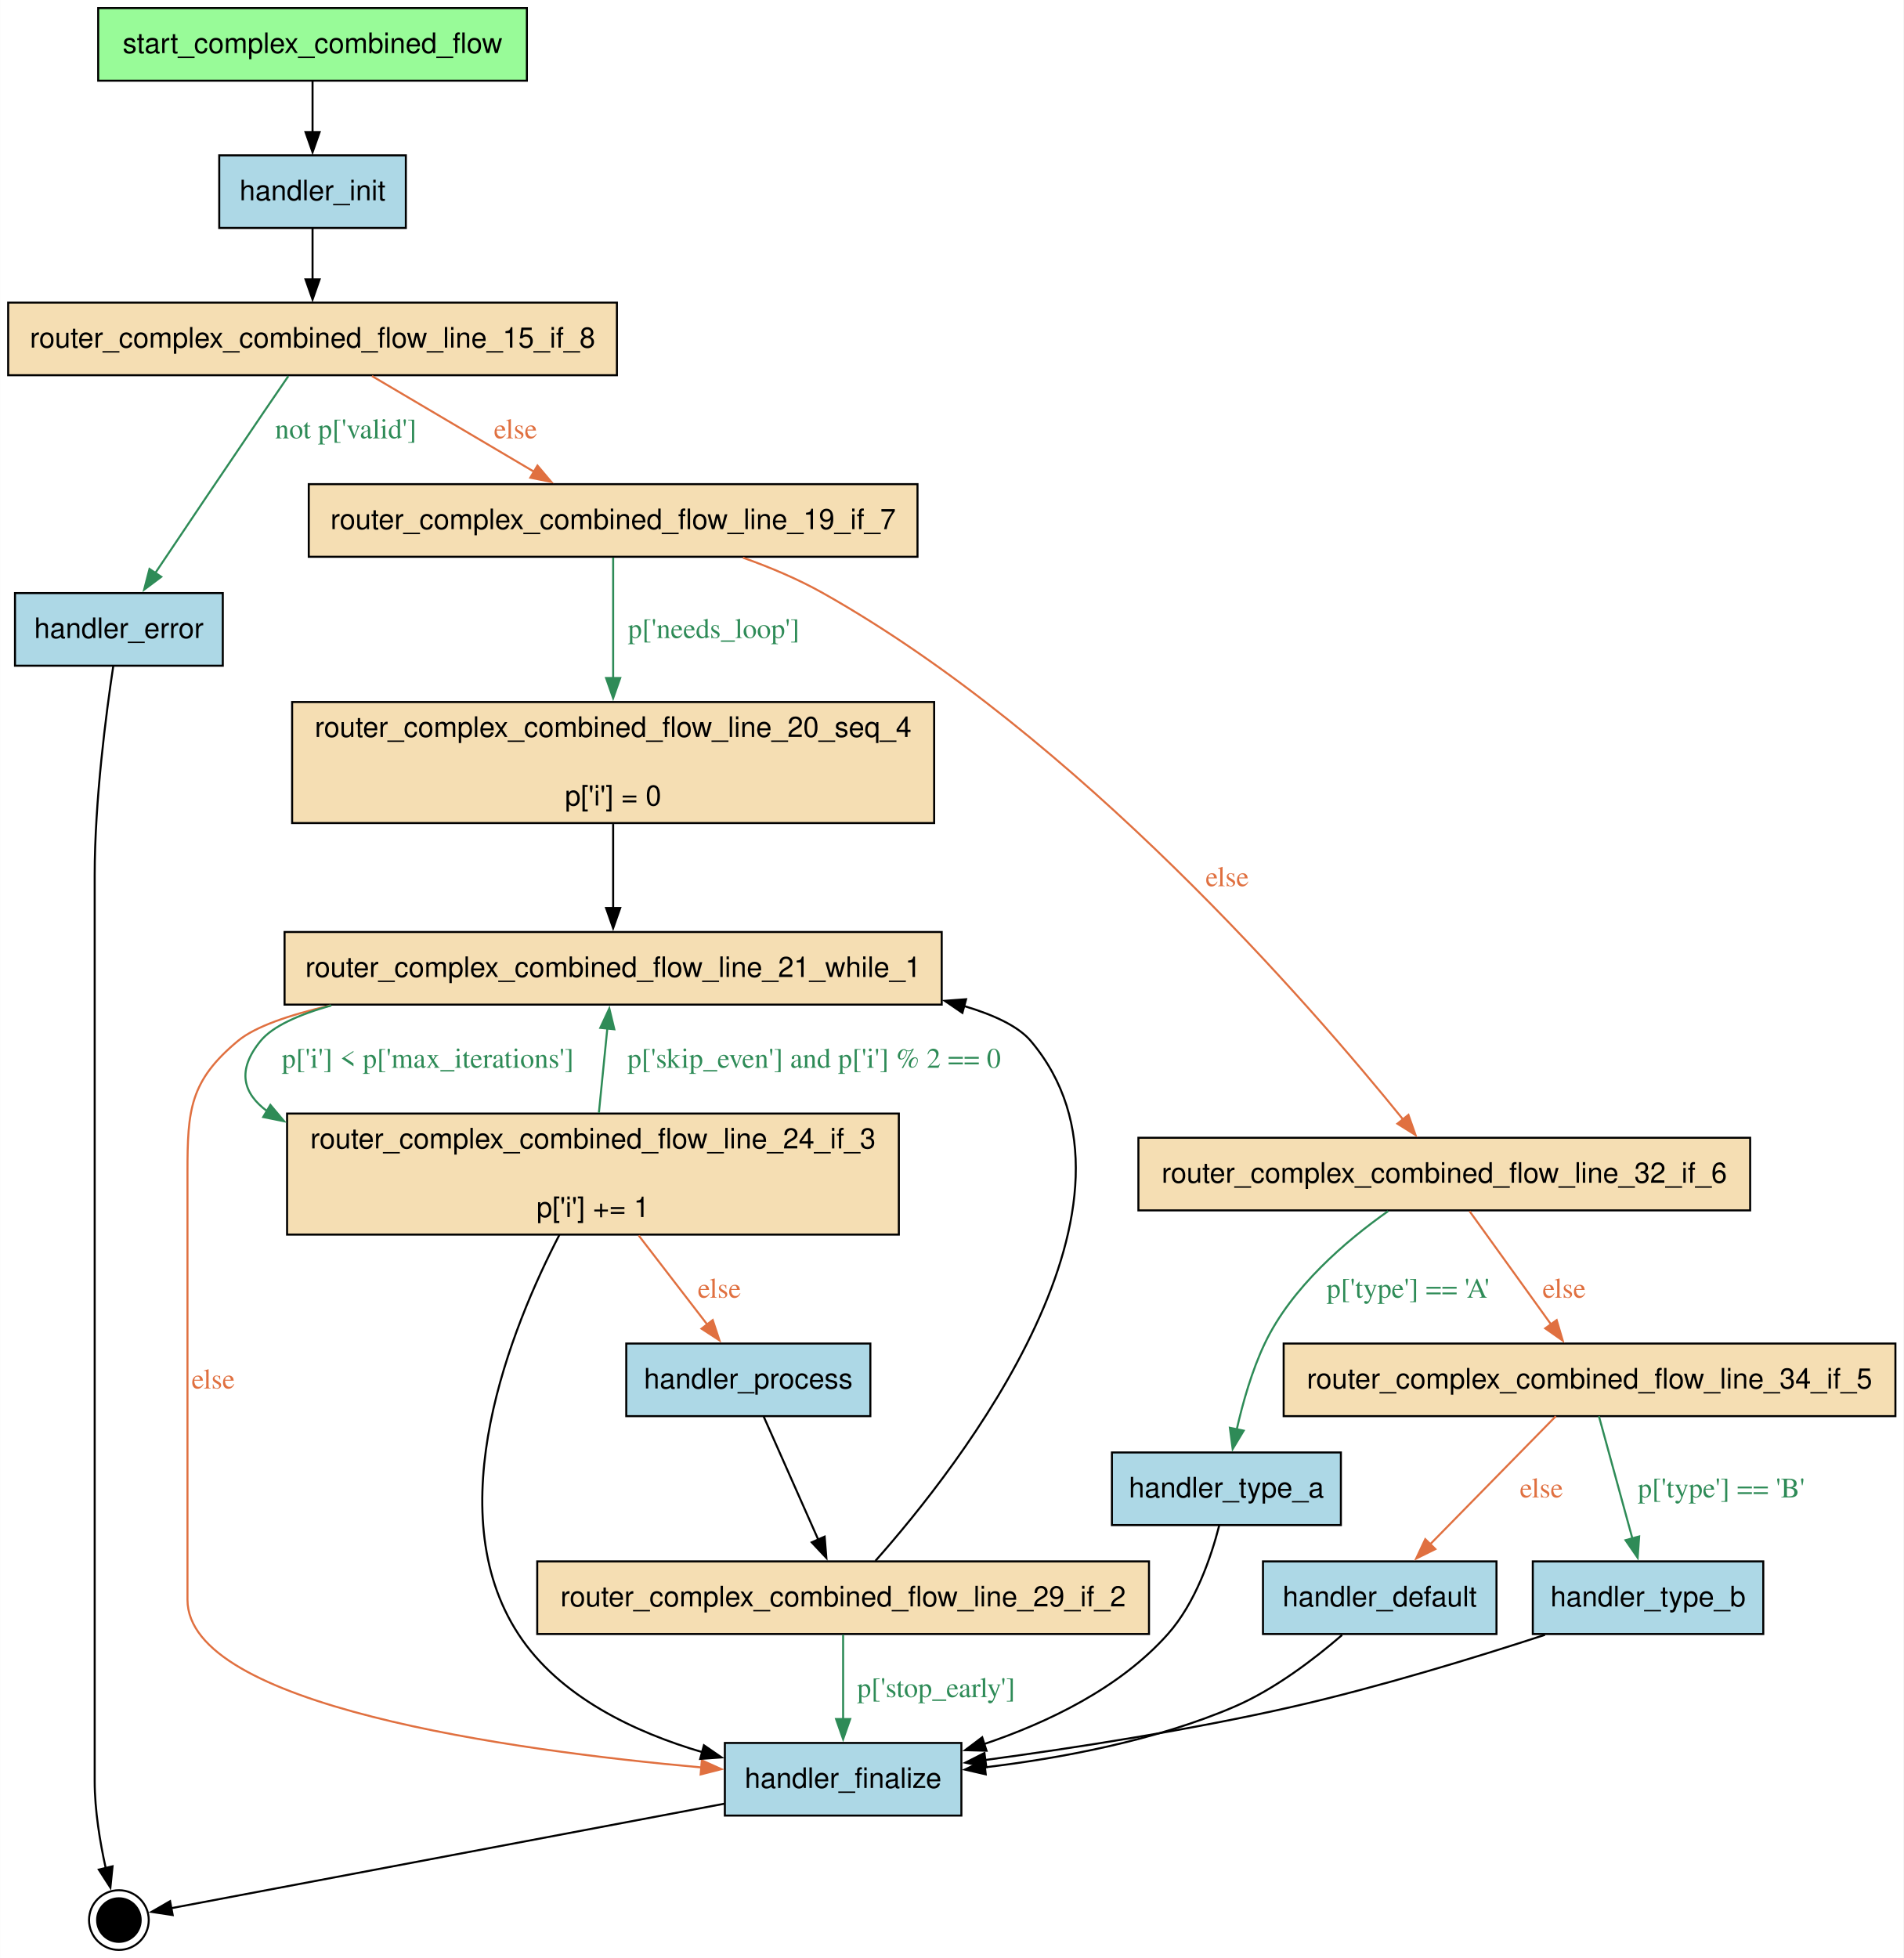
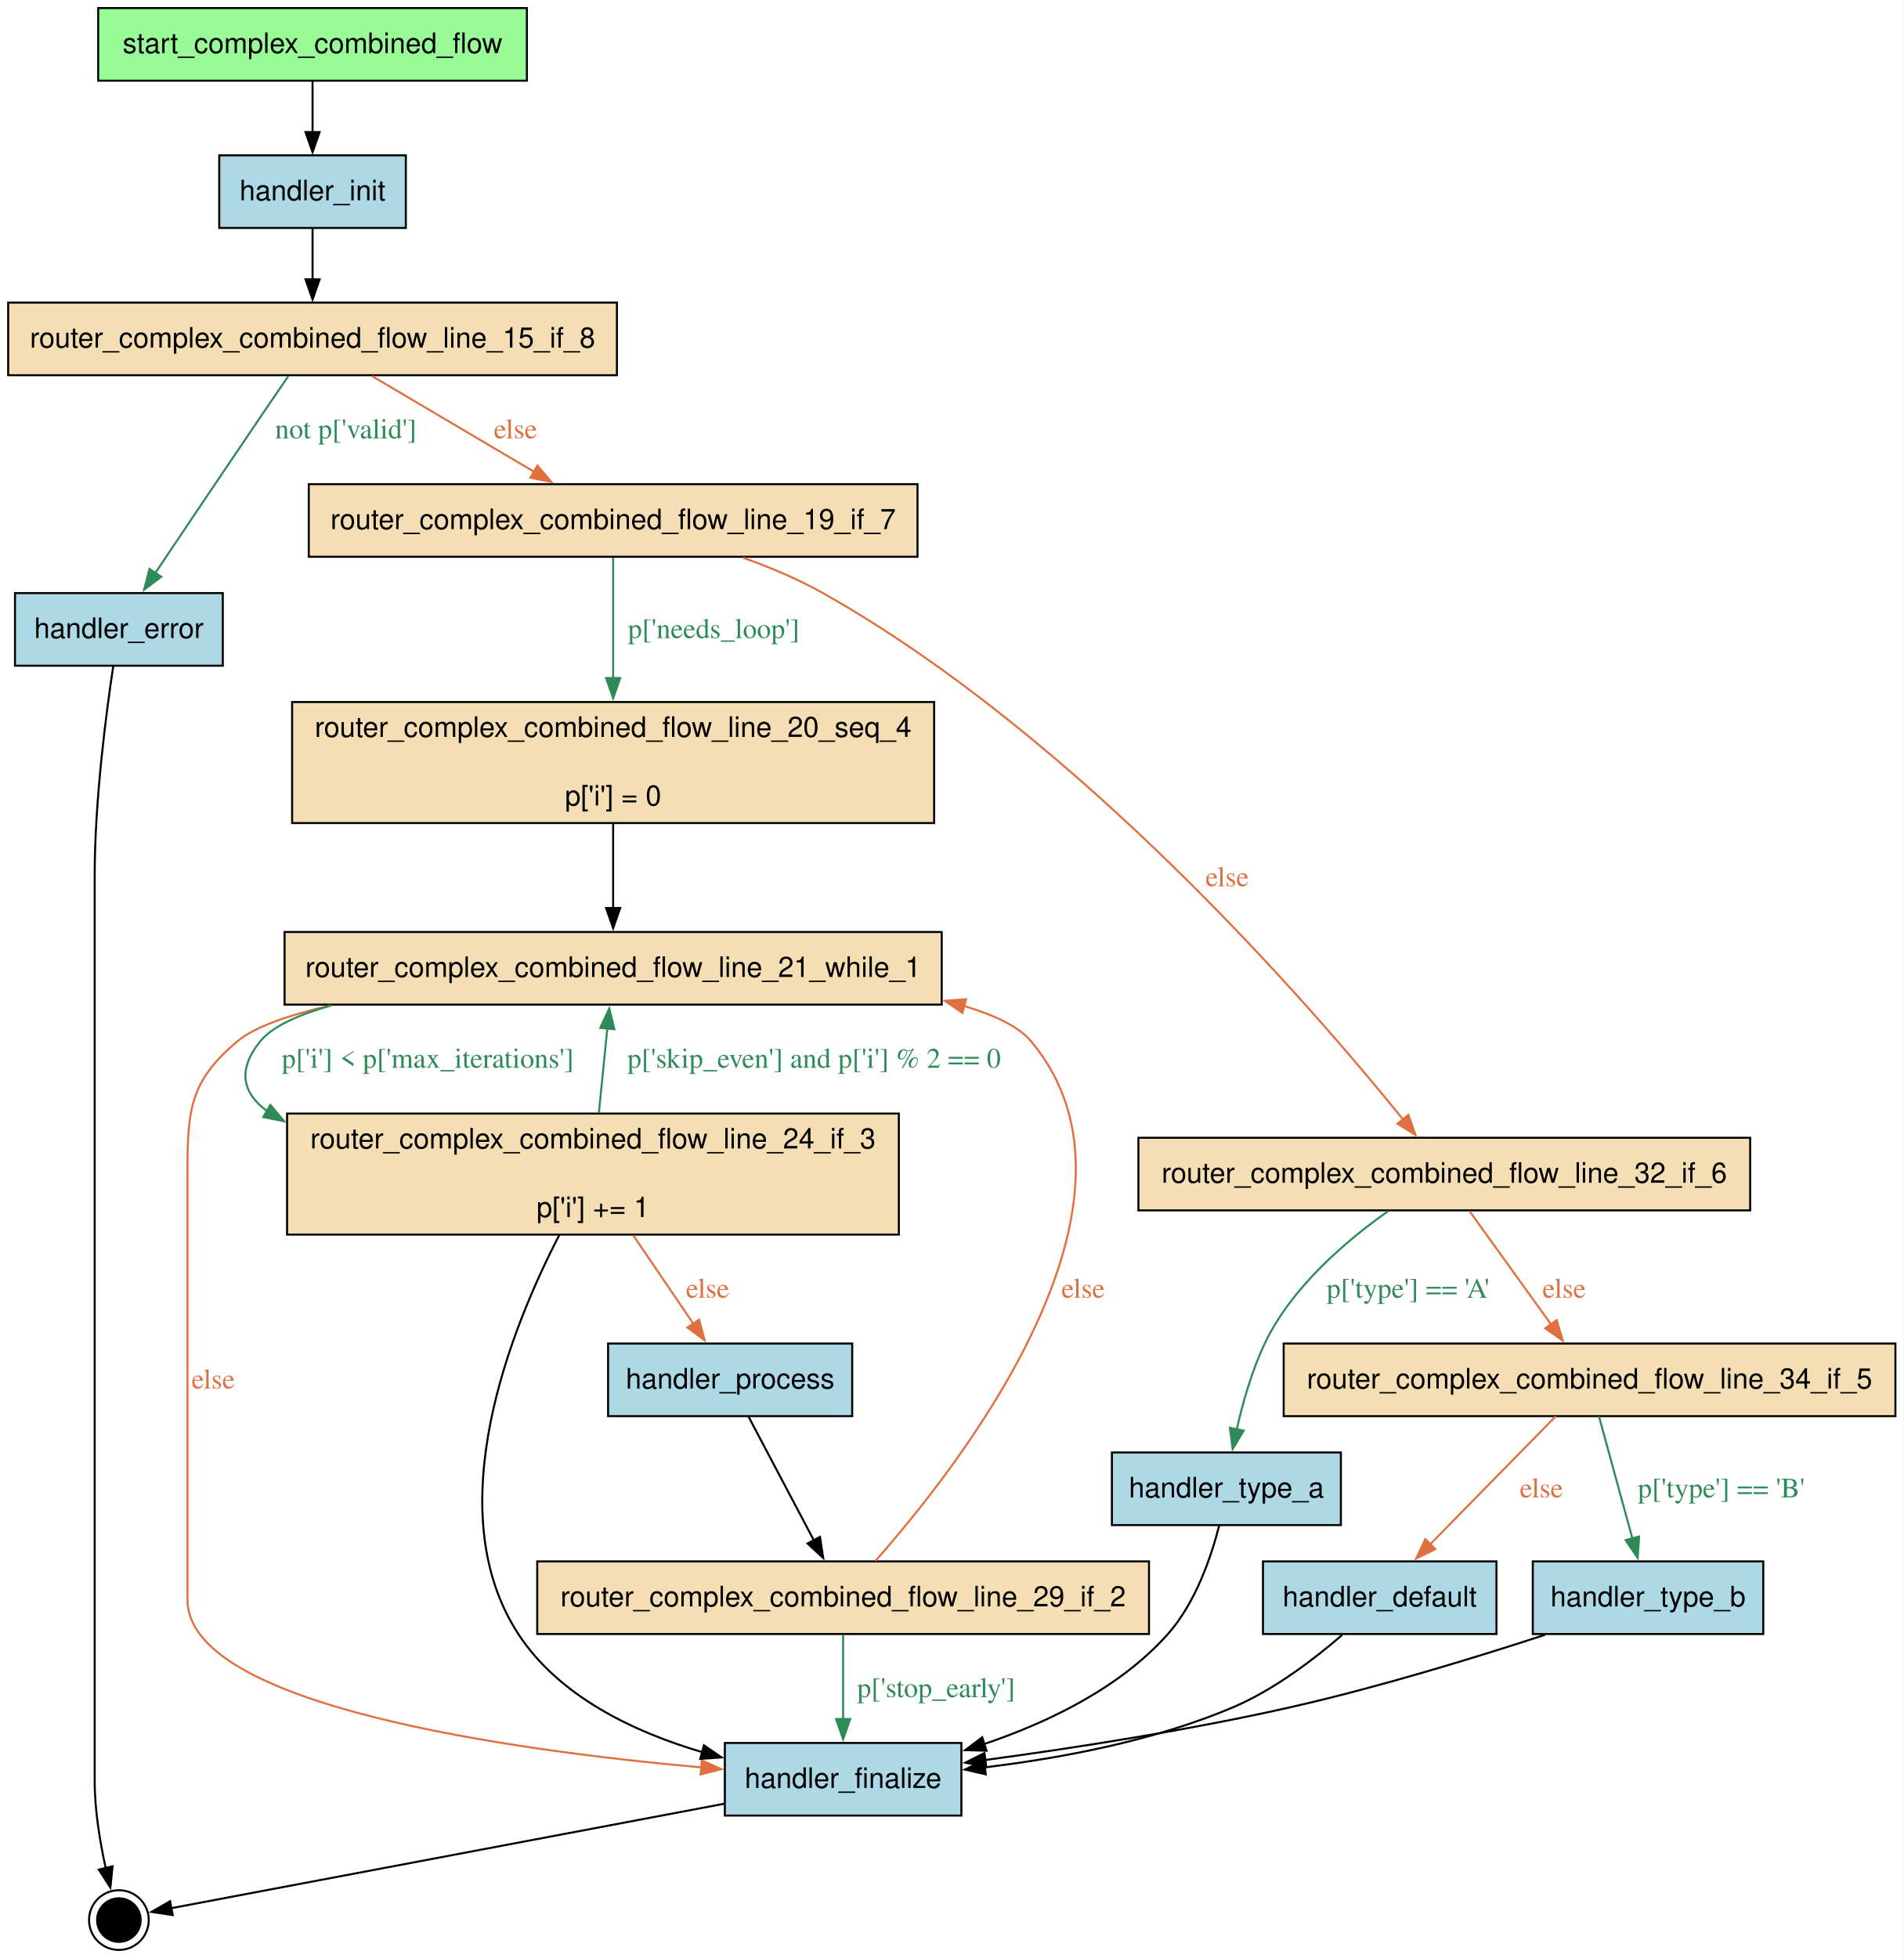
<svg xmlns="http://www.w3.org/2000/svg" width="944pt" height="971pt" viewBox="0.00 0.00 943.50 970.60">
  <g id="graph0" class="graph" transform="scale(1 1) rotate(0) translate(4 966.6)">
    <polygon fill="white" stroke="none" points="-4,4 -4,-966.6 939.5,-966.6 939.5,4 -4,4" />
    <g id="node1" class="node">
      <polygon fill="palegreen" stroke="black" points="257.12,-962.6 44.62,-962.6 44.62,-926.6 257.12,-926.6 257.12,-962.6" />
      <text text-anchor="middle" x="150.88" y="-940.3" font-family="Helvetica,sans-Serif" font-size="14.00">start_complex_combined_flow</text>
    </g>
    <g id="node5" class="node">
      <polygon fill="lightblue" stroke="black" points="197.12,-889.6 104.62,-889.6 104.62,-853.6 197.12,-853.6 197.12,-889.6" />
      <text text-anchor="middle" x="150.88" y="-867.3" font-family="Helvetica,sans-Serif" font-size="14.00">handler_init</text>
    </g>
    <g id="edge1" class="edge">
      <path fill="none" stroke="black" d="M150.88,-926.41C150.88,-918.83 150.88,-909.7 150.88,-901.14" />
      <polygon fill="black" stroke="black" points="154.38,-901.14 150.88,-891.14 147.38,-901.14 154.38,-901.14" />
    </g>
    <g id="node2" class="node">
      <polygon fill="lightblue" stroke="black" points="737.75,-192.6 622,-192.6 622,-156.6 737.75,-156.6 737.75,-192.6" />
      <text text-anchor="middle" x="679.88" y="-170.3" font-family="Helvetica,sans-Serif" font-size="14.00">handler_default</text>
    </g>
    <g id="node4" class="node">
      <polygon fill="lightblue" stroke="black" points="472.5,-102.6 355.25,-102.6 355.25,-66.6 472.5,-66.6 472.5,-102.6" />
      <text text-anchor="middle" x="413.88" y="-80.3" font-family="Helvetica,sans-Serif" font-size="14.00">handler_finalize</text>
    </g>
    <g id="edge21" class="edge">
      <path fill="none" stroke="black" d="M661.22,-156.11C647.5,-144.24 627.83,-129.19 607.88,-120.6 568.68,-103.73 521.64,-94.99 483.7,-90.46" />
      <polygon fill="black" stroke="black" points="484.57,-87.04 474.25,-89.41 483.8,-93.99 484.57,-87.04" />
    </g>
    <g id="node3" class="node">
      <polygon fill="lightblue" stroke="black" points="106.38,-672.6 3.38,-672.6 3.38,-636.6 106.38,-636.6 106.38,-672.6" />
      <text text-anchor="middle" x="54.88" y="-650.3" font-family="Helvetica,sans-Serif" font-size="14.00">handler_error</text>
    </g>
    <g id="node17" class="node">
      <ellipse fill="black" stroke="black" cx="54.88" cy="-14.8" rx="10.8" ry="10.8" />
      <ellipse fill="none" stroke="black" cx="54.88" cy="-14.8" rx="14.8" ry="14.8" />
    </g>
    <g id="edge23" class="edge">
      <path fill="none" stroke="black" d="M52.09,-636.42C48.55,-613.01 42.88,-569.75 42.88,-532.6 42.88,-532.6 42.88,-532.6 42.88,-83.6 42.88,-69.2 45.53,-53.33 48.35,-40.57" />
      <polygon fill="black" stroke="black" points="51.74,-41.45 50.66,-30.91 44.93,-39.82 51.74,-41.45" />
    </g>
    <g id="edge24" class="edge">
      <path fill="none" stroke="black" d="M355,-72.48C275.68,-57.5 137.88,-31.48 80.79,-20.69" />
      <polygon fill="black" stroke="black" points="81.55,-17.28 71.07,-18.86 80.25,-24.15 81.55,-17.28" />
    </g>
    <g id="node9" class="node">
      <polygon fill="wheat" stroke="black" points="301.75,-816.6 0,-816.6 0,-780.6 301.75,-780.6 301.75,-816.6" />
      <text text-anchor="middle" x="150.88" y="-794.3" font-family="Helvetica,sans-Serif" font-size="14.00">router_complex_combined_flow_line_15_if_8</text>
    </g>
    <g id="edge2" class="edge">
      <path fill="none" stroke="black" d="M150.88,-853.41C150.88,-845.83 150.88,-836.7 150.88,-828.14" />
      <polygon fill="black" stroke="black" points="154.38,-828.14 150.88,-818.14 147.38,-828.14 154.38,-828.14" />
    </g>
    <g id="node6" class="node">
-       <polygon fill="lightblue" stroke="black" points="427.38,-300.6 306.38,-300.6 306.38,-264.6 427.38,-264.6 427.38,-300.6" />
-       <text text-anchor="middle" x="366.88" y="-278.3" font-family="Helvetica,sans-Serif" font-size="14.00">handler_process</text>
+       <polygon fill="lightblue" stroke="black" points="418.38,-300.6 297.38,-300.6 297.38,-264.6 418.38,-264.6 418.38,-300.6" />
+       <text text-anchor="middle" x="357.88" y="-278.3" font-family="Helvetica,sans-Serif" font-size="14.00">handler_process</text>
    </g>
    <g id="node14" class="node">
      <polygon fill="wheat" stroke="black" points="565.5,-192.6 262.25,-192.6 262.25,-156.6 565.5,-156.6 565.5,-192.6" />
      <text text-anchor="middle" x="413.88" y="-170.3" font-family="Helvetica,sans-Serif" font-size="14.00">router_complex_combined_flow_line_29_if_2</text>
    </g>
    <g id="edge6" class="edge">
-       <path fill="none" stroke="black" d="M374.43,-264.57C381.75,-248.05 392.98,-222.72 401.59,-203.3" />
-       <polygon fill="black" stroke="black" points="404.72,-204.88 405.57,-194.32 398.32,-202.05 404.72,-204.88" />
+       <path fill="none" stroke="black" d="M366.87,-264.57C375.64,-247.98 389.11,-222.48 399.38,-203.03" />
+       <polygon fill="black" stroke="black" points="402.43,-204.76 404.01,-194.28 396.24,-201.49 402.43,-204.76" />
    </g>
    <g id="node7" class="node">
      <polygon fill="lightblue" stroke="black" points="660.62,-246.6 547.12,-246.6 547.12,-210.6 660.62,-210.6 660.62,-246.6" />
      <text text-anchor="middle" x="603.88" y="-224.3" font-family="Helvetica,sans-Serif" font-size="14.00">handler_type_a</text>
    </g>
    <g id="edge19" class="edge">
      <path fill="none" stroke="black" d="M600.3,-210.37C596.32,-194.8 588.58,-172.03 574.88,-156.6 551.09,-129.82 515.32,-112.68 483.53,-101.97" />
      <polygon fill="black" stroke="black" points="484.96,-98.75 474.37,-99.03 482.83,-105.41 484.96,-98.75" />
    </g>
    <g id="node8" class="node">
      <polygon fill="lightblue" stroke="black" points="870,-192.6 755.75,-192.6 755.75,-156.6 870,-156.6 870,-192.6" />
      <text text-anchor="middle" x="812.88" y="-170.3" font-family="Helvetica,sans-Serif" font-size="14.00">handler_type_b</text>
    </g>
    <g id="edge20" class="edge">
      <path fill="none" stroke="black" d="M761.77,-156.19C726.91,-144.81 679.5,-130.31 636.88,-120.6 586.26,-109.06 528.32,-100.09 484.18,-94.13" />
      <polygon fill="black" stroke="black" points="484.86,-90.68 474.48,-92.83 483.93,-97.62 484.86,-90.68" />
    </g>
    <g id="edge17" class="edge">
      <path fill="none" stroke="#2e8b57" d="M138.88,-780.17C135.04,-774.57 130.77,-768.33 126.88,-762.6 108.41,-735.42 87.45,-704.24 72.93,-682.57" />
      <polygon fill="#2e8b57" stroke="#2e8b57" points="75.87,-680.67 67.39,-674.31 70.05,-684.57 75.87,-680.67" />
      <text text-anchor="middle" x="167.38" y="-749.3" font-family="Times,serif" font-size="14.00" fill="#2e8b57">not p['valid']</text>
    </g>
    <g id="node10" class="node">
      <polygon fill="wheat" stroke="black" points="450.75,-726.6 149,-726.6 149,-690.6 450.75,-690.6 450.75,-726.6" />
      <text text-anchor="middle" x="299.88" y="-704.3" font-family="Helvetica,sans-Serif" font-size="14.00">router_complex_combined_flow_line_19_if_7</text>
    </g>
    <g id="edge16" class="edge">
      <path fill="none" stroke="#e07040" d="M180.31,-780.21C203.37,-766.59 235.66,-747.53 260.87,-732.64" />
      <polygon fill="#e07040" stroke="#e07040" points="262.36,-735.82 269.2,-727.72 258.81,-729.79 262.36,-735.82" />
      <text text-anchor="middle" x="251.47" y="-749.3" font-family="Times,serif" font-size="14.00" fill="#e07040">else</text>
    </g>
    <g id="node11" class="node">
      <polygon fill="wheat" stroke="black" points="459,-618.6 140.75,-618.6 140.75,-558.6 459,-558.6 459,-618.6" />
      <text text-anchor="middle" x="299.88" y="-601.3" font-family="Helvetica,sans-Serif" font-size="14.00">router_complex_combined_flow_line_20_seq_4</text>
      <text text-anchor="middle" x="299.88" y="-567.3" font-family="Helvetica,sans-Serif" font-size="14.00">p['i'] = 0</text>
    </g>
    <g id="edge14" class="edge">
      <path fill="none" stroke="#2e8b57" d="M299.88,-690.19C299.88,-674.47 299.88,-650.73 299.88,-630.26" />
      <polygon fill="#2e8b57" stroke="#2e8b57" points="303.38,-630.5 299.88,-620.5 296.38,-630.5 303.38,-630.5" />
      <text text-anchor="middle" x="349.75" y="-650.3" font-family="Times,serif" font-size="14.00" fill="#2e8b57">p['needs_loop']</text>
    </g>
    <g id="node15" class="node">
      <polygon fill="wheat" stroke="black" points="863.5,-402.6 560.25,-402.6 560.25,-366.6 863.5,-366.6 863.5,-402.6" />
      <text text-anchor="middle" x="711.88" y="-380.3" font-family="Helvetica,sans-Serif" font-size="14.00">router_complex_combined_flow_line_32_if_6</text>
    </g>
    <g id="edge15" class="edge">
      <path fill="none" stroke="#e07040" d="M364.2,-690.17C377.72,-685.36 391.59,-679.52 403.88,-672.6 530.31,-601.42 645.86,-468.05 691.38,-411.75" />
      <polygon fill="#e07040" stroke="#e07040" points="694.1,-413.95 697.62,-403.96 688.64,-409.57 694.1,-413.95" />
      <text text-anchor="middle" x="604.25" y="-527.3" font-family="Times,serif" font-size="14.00" fill="#e07040">else</text>
    </g>
    <g id="node12" class="node">
      <polygon fill="wheat" stroke="black" points="462.75,-504.6 137,-504.6 137,-468.6 462.75,-468.6 462.75,-504.6" />
      <text text-anchor="middle" x="299.88" y="-482.3" font-family="Helvetica,sans-Serif" font-size="14.00">router_complex_combined_flow_line_21_while_1</text>
    </g>
    <g id="edge9" class="edge">
      <path fill="none" stroke="black" d="M299.88,-558.14C299.88,-544.9 299.88,-529.35 299.88,-516.22" />
      <polygon fill="black" stroke="black" points="303.38,-516.49 299.88,-506.49 296.38,-516.49 303.38,-516.49" />
    </g>
    <g id="edge8" class="edge">
      <path fill="none" stroke="#e07040" d="M159.71,-468.17C139.35,-463.49 122.39,-457.7 113.88,-450.6 90.1,-430.78 88.88,-416.55 88.88,-385.6 88.88,-385.6 88.88,-385.6 88.88,-173.6 88.88,-121.22 248.15,-99.05 343.7,-90.46" />
      <polygon fill="#e07040" stroke="#e07040" points="343.85,-93.96 353.51,-89.61 343.25,-86.99 343.85,-93.96" />
      <text text-anchor="middle" x="101.62" y="-278.3" font-family="Times,serif" font-size="14.00" fill="#e07040">else</text>
    </g>
    <g id="node13" class="node">
      <polygon fill="wheat" stroke="black" points="441.5,-414.6 138.25,-414.6 138.25,-354.6 441.5,-354.6 441.5,-414.6" />
      <text text-anchor="middle" x="289.88" y="-397.3" font-family="Helvetica,sans-Serif" font-size="14.00">router_complex_combined_flow_line_24_if_3</text>
      <text text-anchor="middle" x="289.88" y="-363.3" font-family="Helvetica,sans-Serif" font-size="14.00">p['i'] += 1</text>
    </g>
    <g id="edge7" class="edge">
      <path fill="none" stroke="#2e8b57" d="M160.17,-468.21C143.95,-463.61 131.06,-457.84 125.12,-450.6 113.09,-435.91 116.45,-424.53 128.47,-415.71" />
      <polygon fill="#2e8b57" stroke="#2e8b57" points="129.97,-418.89 136.79,-410.78 126.41,-412.87 129.97,-418.89" />
      <text text-anchor="middle" x="208" y="-437.3" font-family="Times,serif" font-size="14.00" fill="#2e8b57">p['i'] &lt; p['max_iterations']</text>
    </g>
    <g id="edge22" class="edge">
      <path fill="none" stroke="black" d="M273.22,-354.44C249.42,-308.49 212.75,-218.15 252.88,-156.6 273.2,-125.43 310.63,-107.84 344.3,-97.98" />
      <polygon fill="black" stroke="black" points="344.88,-101.45 353.61,-95.44 343.04,-94.69 344.88,-101.45" />
    </g>
    <g id="edge5" class="edge">
-       <path fill="none" stroke="#e07040" d="M312.56,-354.14C323.37,-340.09 336.2,-323.44 346.67,-309.83" />
-       <polygon fill="#e07040" stroke="#e07040" points="349.24,-312.23 352.57,-302.18 343.7,-307.96 349.24,-312.23" />
-       <text text-anchor="middle" x="352.52" y="-323.3" font-family="Times,serif" font-size="14.00" fill="#e07040">else</text>
+       <path fill="none" stroke="#e07040" d="M309.91,-354.14C319.37,-340.23 330.57,-323.76 339.77,-310.23" />
+       <polygon fill="#e07040" stroke="#e07040" points="342.48,-312.46 345.21,-302.23 336.69,-308.53 342.48,-312.46" />
+       <text text-anchor="middle" x="346.69" y="-323.3" font-family="Times,serif" font-size="14.00" fill="#e07040">else</text>
    </g>
    <g id="edge4" class="edge">
      <path fill="none" stroke="#2e8b57" d="M292.81,-414.95C294.13,-428.19 295.69,-443.76 297.01,-456.92" />
      <polygon fill="#2e8b57" stroke="#2e8b57" points="293.5,-457.07 297.98,-466.68 300.47,-456.38 293.5,-457.07" />
      <text text-anchor="middle" x="399.48" y="-437.3" font-family="Times,serif" font-size="14.00" fill="#2e8b57">p['skip_even'] and p['i'] % 2 == 0</text>
    </g>
    <g id="edge3" class="edge">
      <path fill="none" stroke="#2e8b57" d="M413.88,-156.21C413.88,-144.28 413.88,-128.17 413.88,-114.34" />
      <polygon fill="#2e8b57" stroke="#2e8b57" points="417.38,-114.46 413.88,-104.46 410.38,-114.46 417.38,-114.46" />
      <text text-anchor="middle" x="460" y="-125.3" font-family="Times,serif" font-size="14.00" fill="#2e8b57">p['stop_early']</text>
    </g>
    <g id="edge18" class="edge">
-       <path fill="none" stroke="black" d="M429.89,-192.87C471.35,-239.66 574.38,-370.73 506.88,-450.6 500.85,-457.72 488.96,-463.4 473.79,-467.92" />
-       <polygon fill="black" stroke="black" points="473.01,-464.51 464.26,-470.48 474.83,-471.27 473.01,-464.51" />
+       <path fill="none" stroke="#e07040" d="M429.89,-192.87C471.35,-239.66 574.38,-370.73 506.88,-450.6 500.85,-457.72 488.96,-463.4 473.79,-467.92" />
+       <polygon fill="#e07040" stroke="#e07040" points="473.01,-464.51 464.26,-470.48 474.83,-471.27 473.01,-464.51" />
+       <text text-anchor="middle" x="532.84" y="-323.3" font-family="Times,serif" font-size="14.00" fill="#e07040">else</text>
    </g>
    <g id="edge12" class="edge">
      <path fill="none" stroke="#2e8b57" d="M684.03,-366.23C663.2,-351.54 636.11,-328.46 622.88,-300.6 616.48,-287.14 611.97,-271.18 608.95,-257.81" />
      <polygon fill="#2e8b57" stroke="#2e8b57" points="612.44,-257.41 606.98,-248.33 605.59,-258.84 612.44,-257.41" />
      <text text-anchor="middle" x="693.88" y="-323.3" font-family="Times,serif" font-size="14.00" fill="#2e8b57">p['type'] == 'A'</text>
    </g>
    <g id="node16" class="node">
      <polygon fill="wheat" stroke="black" points="935.5,-300.6 632.25,-300.6 632.25,-264.6 935.5,-264.6 935.5,-300.6" />
      <text text-anchor="middle" x="783.88" y="-278.3" font-family="Helvetica,sans-Serif" font-size="14.00">router_complex_combined_flow_line_34_if_5</text>
    </g>
    <g id="edge13" class="edge">
      <path fill="none" stroke="#e07040" d="M724.42,-366.18C735.57,-350.69 752.03,-327.82 764.81,-310.07" />
      <polygon fill="#e07040" stroke="#e07040" points="767.59,-312.21 770.59,-302.05 761.91,-308.12 767.59,-312.21" />
      <text text-anchor="middle" x="771.28" y="-323.3" font-family="Times,serif" font-size="14.00" fill="#e07040">else</text>
    </g>
    <g id="edge11" class="edge">
      <path fill="none" stroke="#e07040" d="M767.17,-264.57C750.36,-247.44 724.24,-220.82 704.95,-201.16" />
      <polygon fill="#e07040" stroke="#e07040" points="707.45,-198.71 697.95,-194.02 702.45,-203.61 707.45,-198.71" />
      <text text-anchor="middle" x="760.02" y="-224.3" font-family="Times,serif" font-size="14.00" fill="#e07040">else</text>
    </g>
    <g id="edge10" class="edge">
      <path fill="none" stroke="#2e8b57" d="M788.53,-264.57C793.01,-248.21 799.86,-223.19 805.15,-203.84" />
      <polygon fill="#2e8b57" stroke="#2e8b57" points="808.47,-204.97 807.73,-194.4 801.72,-203.12 808.47,-204.97" />
      <text text-anchor="middle" x="849.17" y="-224.3" font-family="Times,serif" font-size="14.00" fill="#2e8b57">p['type'] == 'B'</text>
    </g>
  </g>
</svg>
